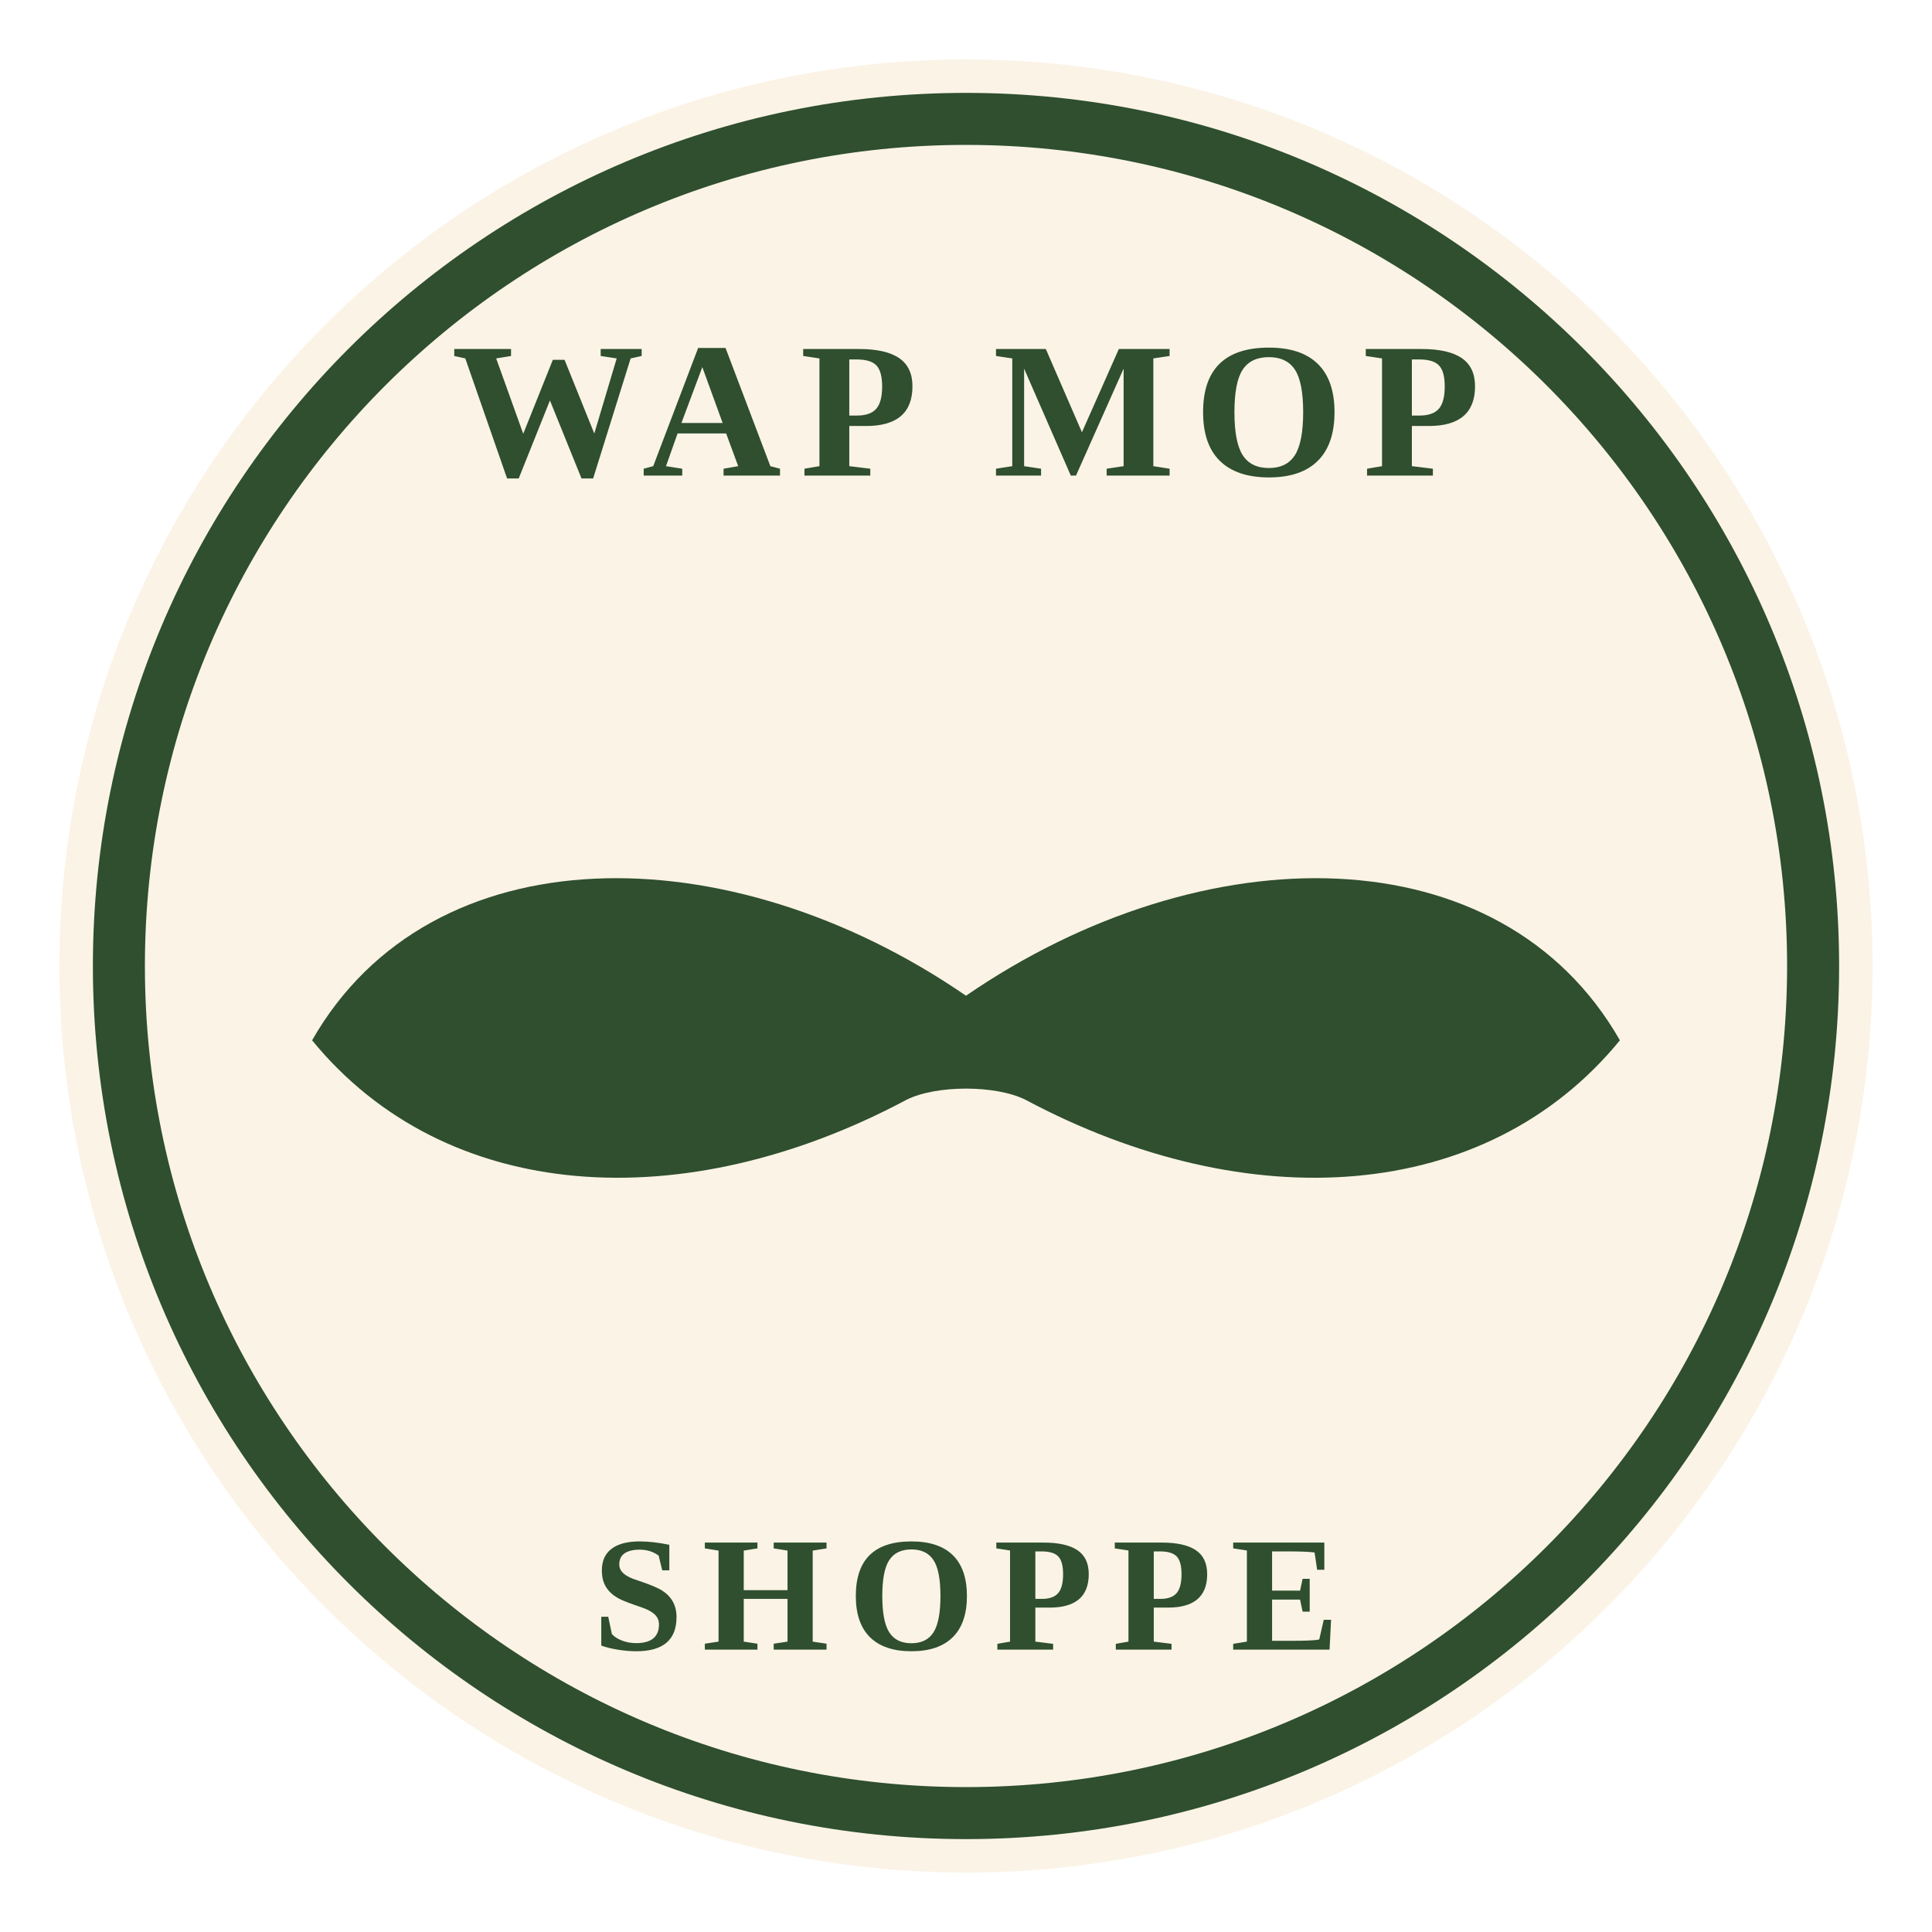
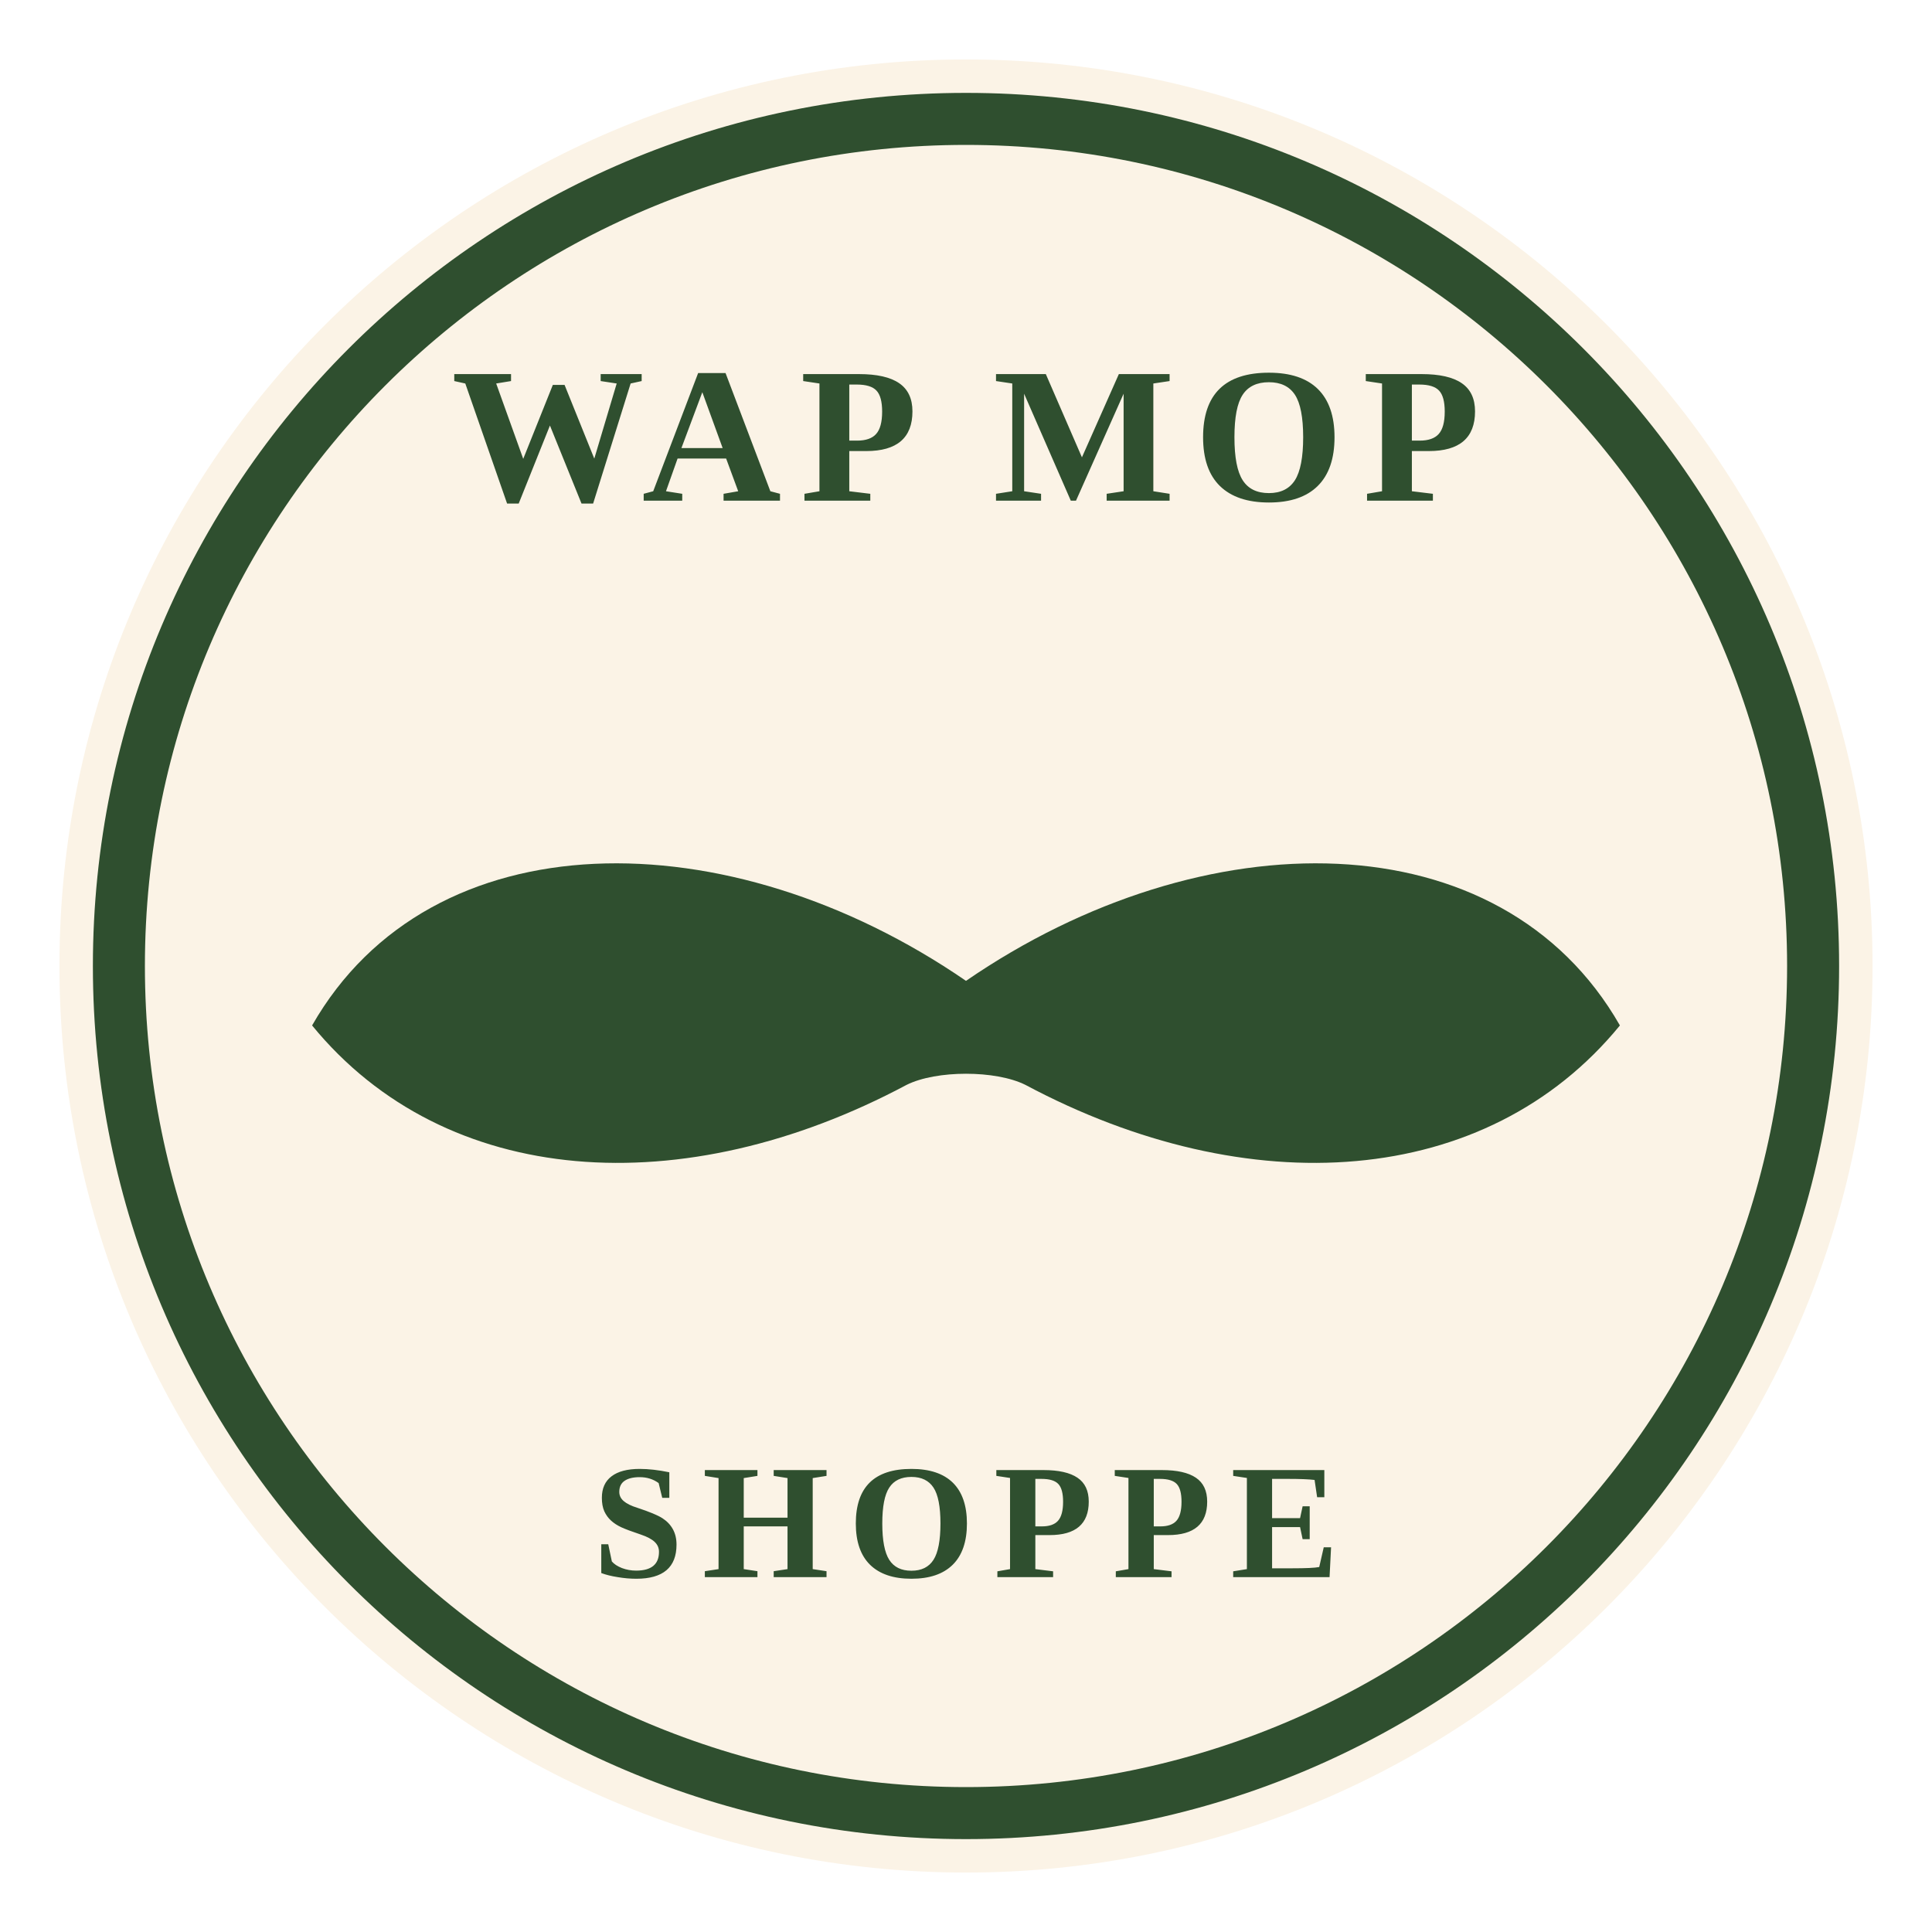
<svg xmlns="http://www.w3.org/2000/svg" viewBox="0 0 260 260" width="260" height="260">
  <defs>
    <style>
      .ink { fill:#2f4f2f; }
      .paper { fill:#fbf3e6; }
      .ring { fill:none; stroke:#2f4f2f; stroke-width:7; }
      .text {
        font-family: Georgia, "Times New Roman", serif;
        font-weight: 800;
        letter-spacing: 2.5px;
        fill:#2f4f2f;
+         text-anchor: middle;
+         dominant-baseline: middle;
      }
    </style>
  </defs>
  <circle cx="130" cy="130" r="122" class="paper" />
  <circle cx="130" cy="130" r="114" class="ring" />
-   <text x="130" y="64" text-anchor="middle" class="text" font-size="26">
+   <text x="130" y="60" class="text" font-size="26">
    WAP MOP
  </text>
-   <text x="130" y="222" text-anchor="middle" class="text" font-size="22">
+   <path class="ink" d="     M42 138     C58 110, 98 110, 130 132     C162 110, 202 110, 218 138     C200 160, 168 162, 138 146     C134 144, 126 144, 122 146     C92 162, 60 160, 42 138     Z   " />
+   <text x="130" y="206" class="text" font-size="22">
    SHOPPE
  </text>
-   <path class="ink" d="     M42 140     C58 112, 98 112, 130 134     C162 112, 202 112, 218 140     C200 162, 168 164, 138 148     C134 146, 126 146, 122 148     C92 164, 60 162, 42 140     Z   " />
</svg>
